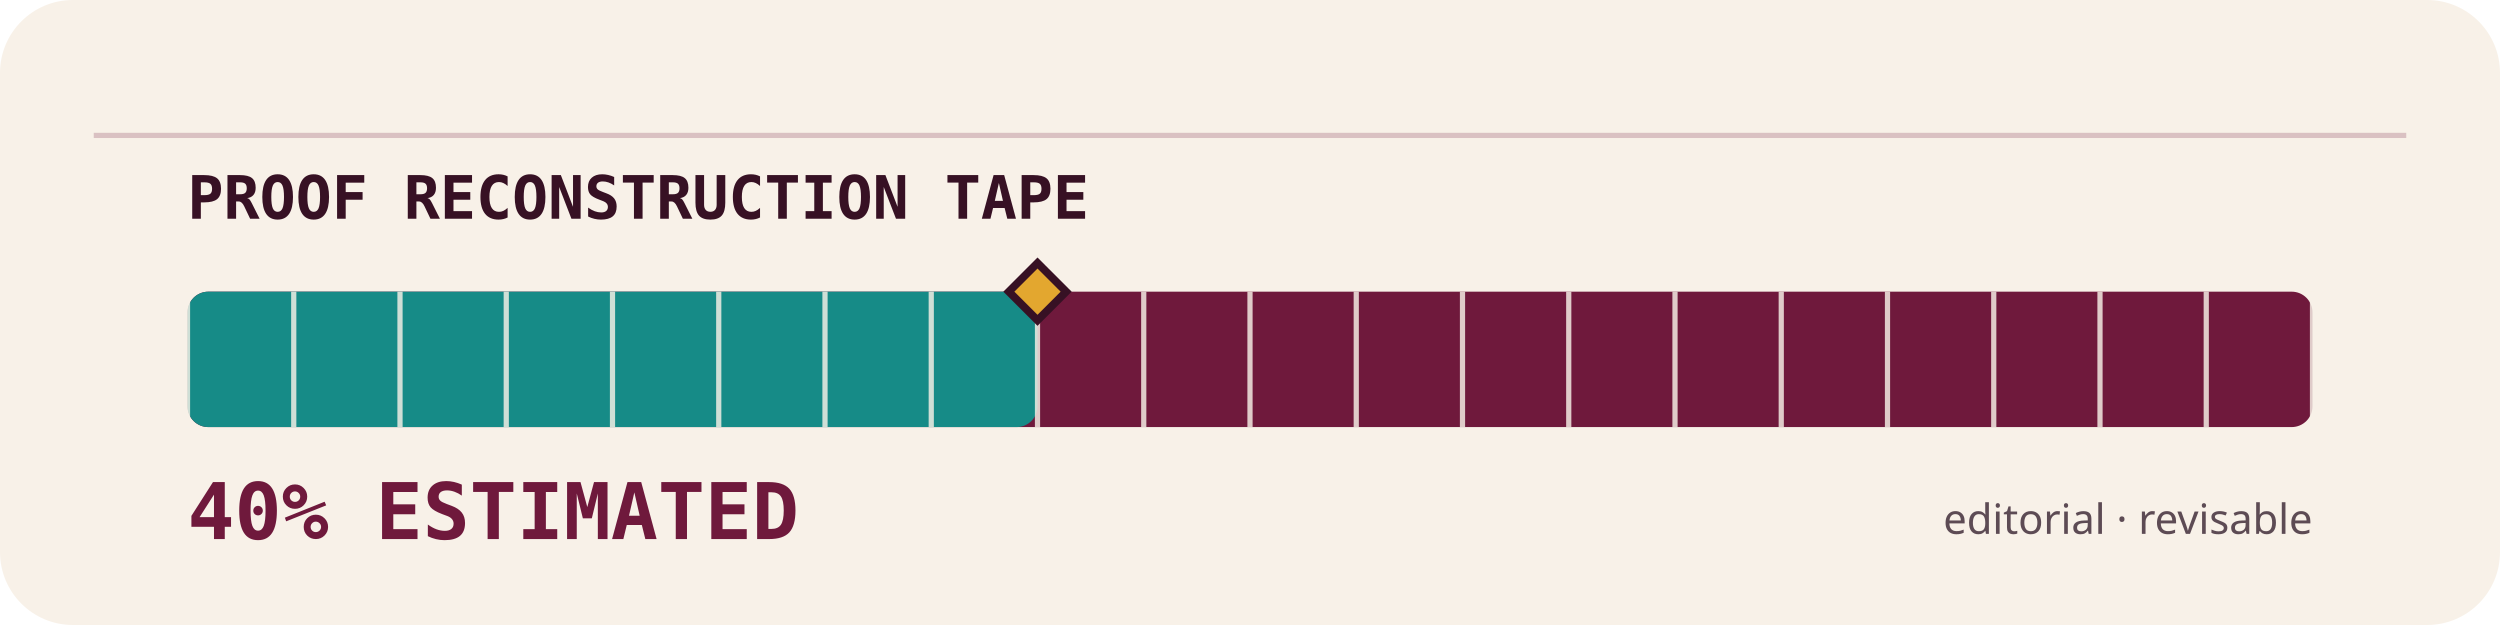
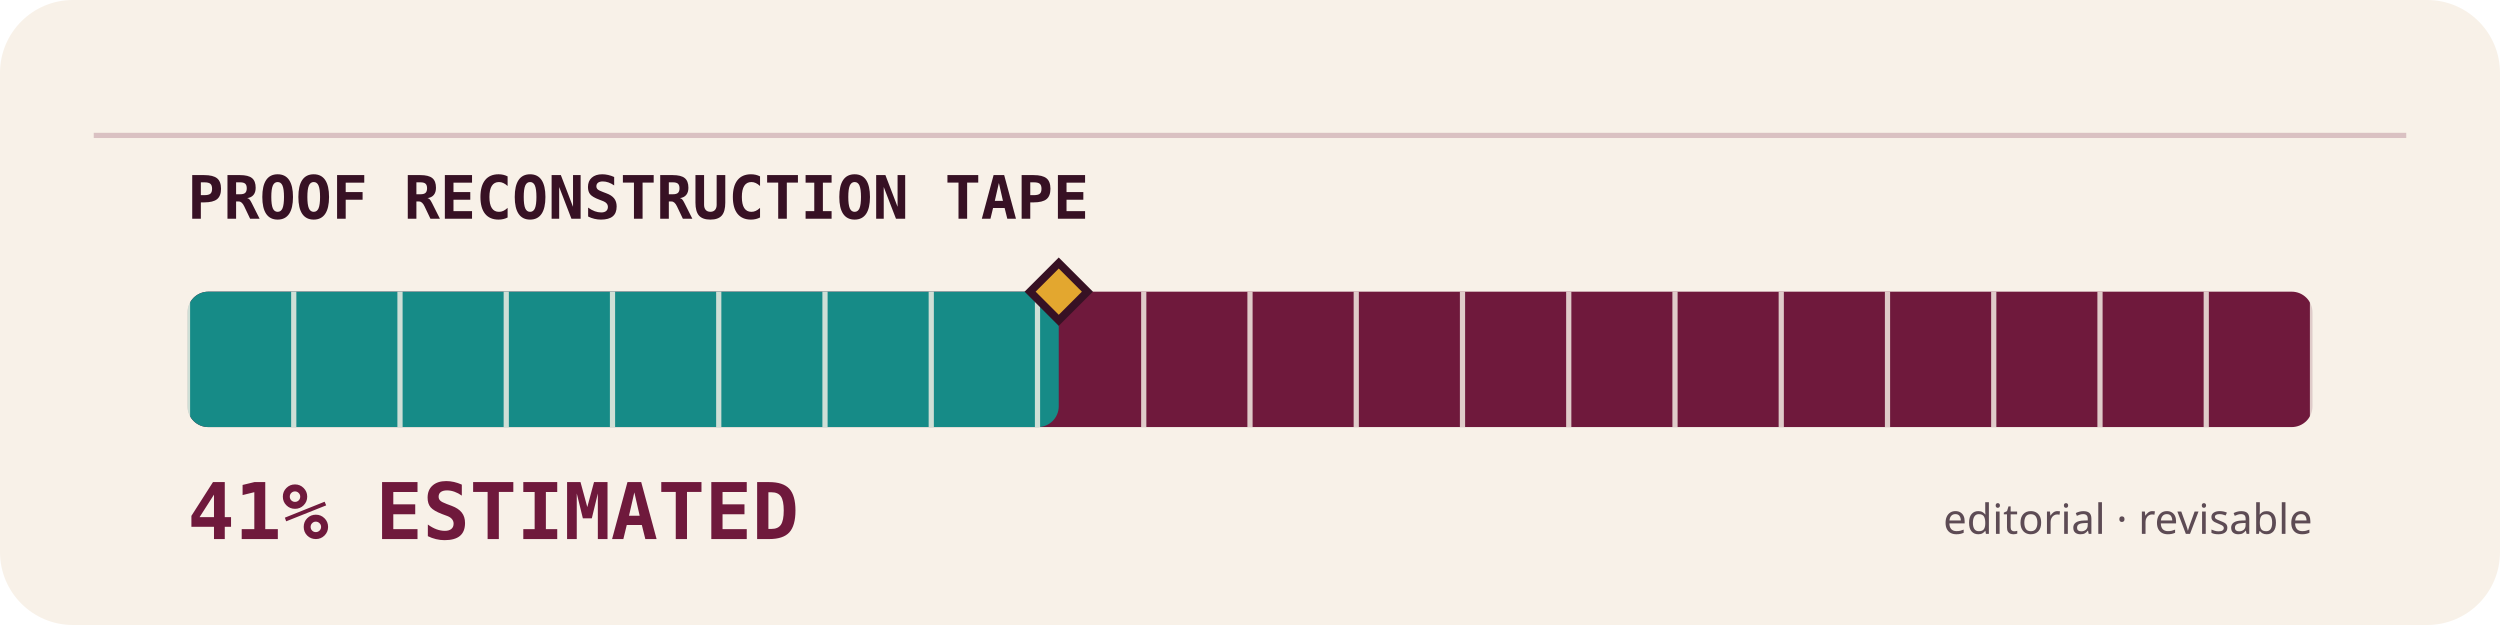
<svg xmlns="http://www.w3.org/2000/svg" viewBox="0 0 960 240" width="960" height="240" role="img" aria-labelledby="proof-progress-title proof-progress-desc">
  <rect width="960" height="240" rx="28" fill="#f8f1e8" />
  <path d="M36 52h888" stroke="#6f193c" stroke-width="2" opacity="0.22" />
  <text x="72" y="84" fill="#371124" font-family="ui-monospace, SFMono-Regular, Menlo, Consolas, monospace" font-size="23" font-weight="700">PROOF RECONSTRUCTION TAPE</text>
  <rect x="72" y="112" width="816" height="52" rx="8" fill="#6f193c" />
-   <rect x="72" y="112" width="326.4" height="52" rx="8" fill="#168b87" />
+   <rect x="72" y="112" width="334.56" height="52" rx="8" fill="#168b87" />
  <path d="M72 112v52" stroke="#f8f1e8" stroke-width="2" opacity="0.82" />
  <path d="M112.8 112v52" stroke="#f8f1e8" stroke-width="2" opacity="0.82" />
  <path d="M153.6 112v52" stroke="#f8f1e8" stroke-width="2" opacity="0.82" />
  <path d="M194.4 112v52" stroke="#f8f1e8" stroke-width="2" opacity="0.82" />
  <path d="M235.2 112v52" stroke="#f8f1e8" stroke-width="2" opacity="0.82" />
  <path d="M276 112v52" stroke="#f8f1e8" stroke-width="2" opacity="0.82" />
  <path d="M316.8 112v52" stroke="#f8f1e8" stroke-width="2" opacity="0.82" />
  <path d="M357.6 112v52" stroke="#f8f1e8" stroke-width="2" opacity="0.82" />
  <path d="M398.4 112v52" stroke="#f8f1e8" stroke-width="2" opacity="0.82" />
  <path d="M439.2 112v52" stroke="#f8f1e8" stroke-width="2" opacity="0.82" />
  <path d="M480 112v52" stroke="#f8f1e8" stroke-width="2" opacity="0.82" />
  <path d="M520.8 112v52" stroke="#f8f1e8" stroke-width="2" opacity="0.82" />
  <path d="M561.6 112v52" stroke="#f8f1e8" stroke-width="2" opacity="0.82" />
  <path d="M602.4 112v52" stroke="#f8f1e8" stroke-width="2" opacity="0.82" />
  <path d="M643.2 112v52" stroke="#f8f1e8" stroke-width="2" opacity="0.82" />
  <path d="M684 112v52" stroke="#f8f1e8" stroke-width="2" opacity="0.82" />
  <path d="M724.8 112v52" stroke="#f8f1e8" stroke-width="2" opacity="0.82" />
  <path d="M765.6 112v52" stroke="#f8f1e8" stroke-width="2" opacity="0.82" />
  <path d="M806.4 112v52" stroke="#f8f1e8" stroke-width="2" opacity="0.82" />
  <path d="M847.2 112v52" stroke="#f8f1e8" stroke-width="2" opacity="0.82" />
  <path d="M888 112v52" stroke="#f8f1e8" stroke-width="2" opacity="0.82" />
-   <path d="M398.4 101l11 11-11 11-11-11z" fill="#e3a72f" stroke="#371124" stroke-width="3" />
-   <text x="72" y="207" fill="#6f193c" font-family="ui-monospace, SFMono-Regular, Menlo, Consolas, monospace" font-size="30" font-weight="800">40% ESTIMATED</text>
+   <path d="M406.56 101l11 11-11 11-11-11z" fill="#e3a72f" stroke="#371124" stroke-width="3" />
+   <text x="72" y="207" fill="#6f193c" font-family="ui-monospace, SFMono-Regular, Menlo, Consolas, monospace" font-size="30" font-weight="800">41% ESTIMATED</text>
  <text x="888" y="205" text-anchor="end" fill="#5d4b54" font-family="system-ui, sans-serif" font-size="16">editorial · revisable</text>
</svg>
